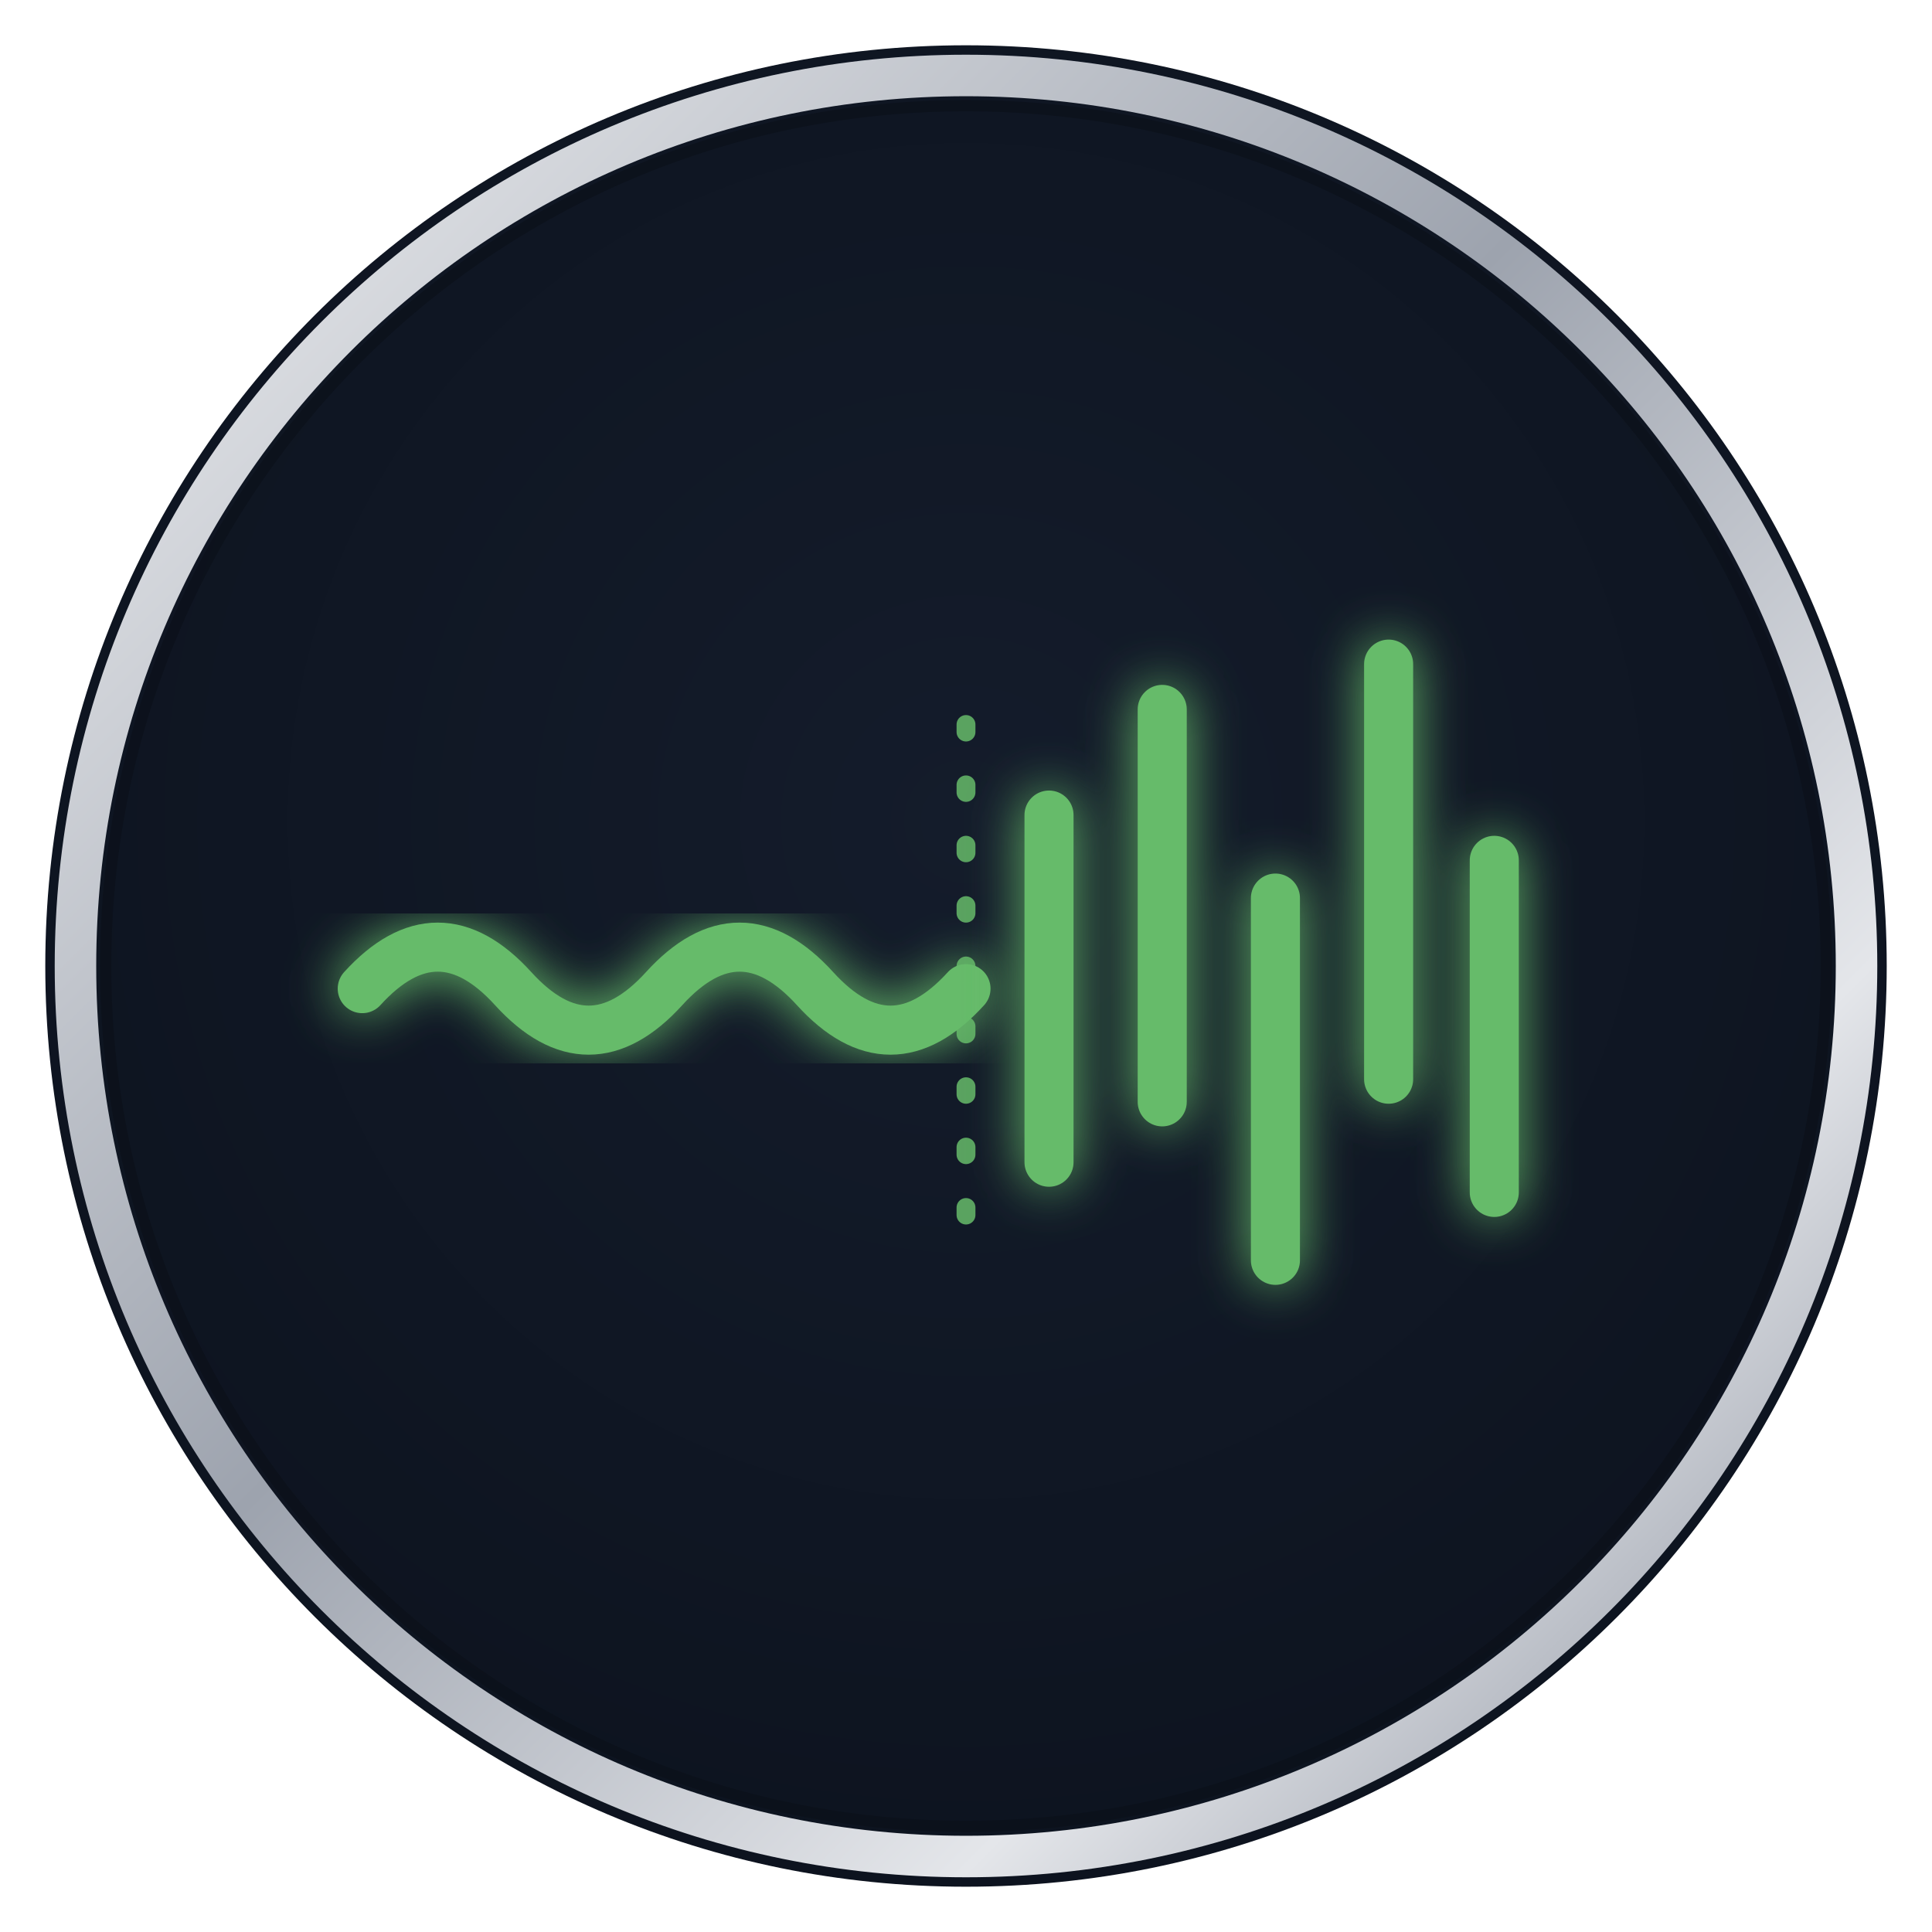
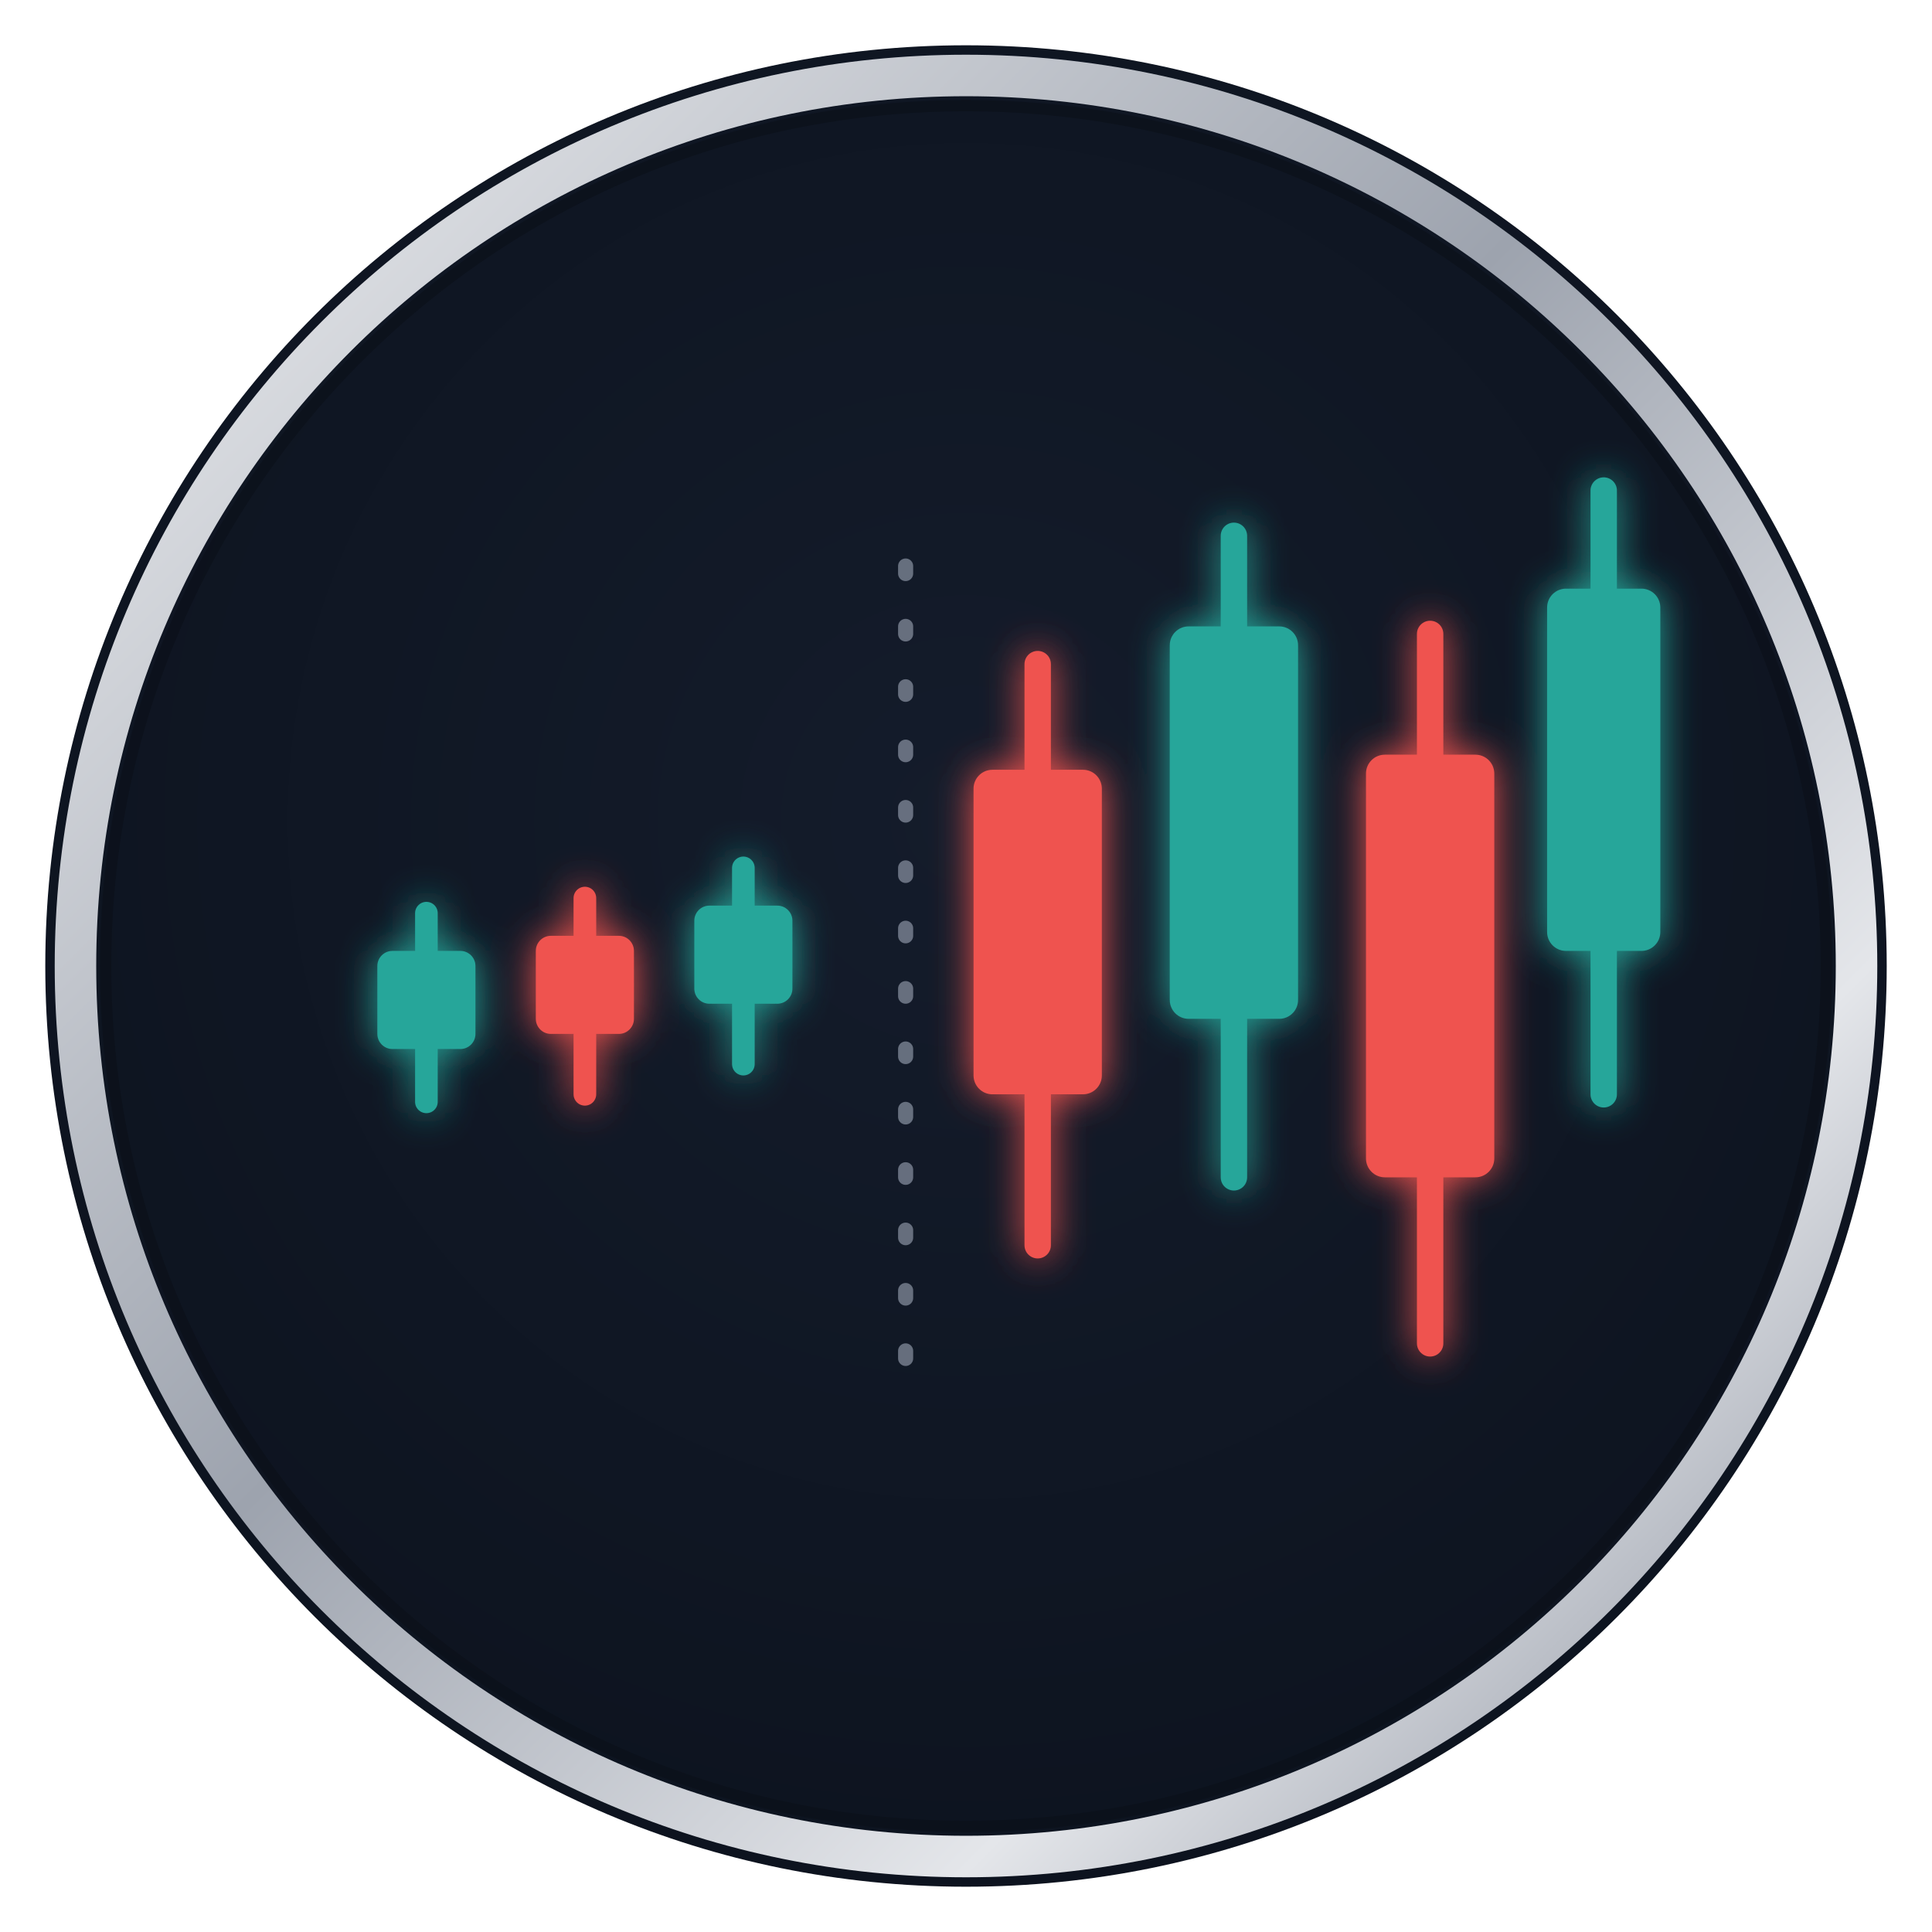
<svg xmlns="http://www.w3.org/2000/svg" viewBox="0 0 512 512">
  <defs>
    <linearGradient id="ring" x1="0" y1="0" x2="1" y2="1">
      <stop offset="0" stop-color="#F2F3F5" />
      <stop offset="0.45" stop-color="#9DA3AE" />
      <stop offset="0.75" stop-color="#E4E6EA" />
      <stop offset="1" stop-color="#7F8694" />
    </linearGradient>
    <radialGradient id="bg" cx="0.5" cy="0.42" r="0.75">
      <stop offset="0" stop-color="#141C2B" />
      <stop offset="1" stop-color="#0B111C" />
    </radialGradient>
-     <filter id="glow" x="-40%" y="-40%" width="180%" height="180%">
-       <feGaussianBlur stdDeviation="7" result="b" />
+     <filter id="glow" x="-30%" y="-30%" width="160%" height="160%">
+       <feGaussianBlur stdDeviation="5" result="b" />
      <feMerge>
        <feMergeNode in="b" />
        <feMergeNode in="SourceGraphic" />
      </feMerge>
    </filter>
  </defs>
  <circle cx="256" cy="256" r="244" fill="url(#bg)" />
  <circle cx="256" cy="256" r="236" fill="none" stroke="url(#ring)" stroke-width="11" />
  <circle cx="256" cy="256" r="228" fill="none" stroke="#0A0F18" stroke-width="3" opacity="0.6" />
-   <path d="M96 262            q 20 -22 40 0 t 40 0 t 40 0 t 40 0" fill="none" stroke="#66BB6A" stroke-width="13" stroke-linecap="round" stroke-linejoin="round" filter="url(#glow)" />
-   <line x1="256" y1="192" x2="256" y2="322" stroke="#66BB6A" stroke-width="5" stroke-linecap="round" stroke-dasharray="2 14" opacity="0.85" />
-   <g stroke="#66BB6A" stroke-width="13" stroke-linecap="round" filter="url(#glow)">
-     <line x1="278" y1="216" x2="278" y2="308" />
-     <line x1="308" y1="188" x2="308" y2="292" />
-     <line x1="338" y1="238" x2="338" y2="334" />
-     <line x1="368" y1="176" x2="368" y2="286" />
-     <line x1="396" y1="228" x2="396" y2="316" />
+   <line x1="240" y1="150" x2="240" y2="362" stroke="#8A93A3" stroke-width="4" stroke-linecap="round" stroke-dasharray="2 14" opacity="0.7" />
+   <g filter="url(#glow)">
+     <line x1="113" y1="242" x2="113" y2="292" stroke="#26A69A" stroke-width="6" stroke-linecap="round" />
+     <rect x="100" y="252" width="26" height="26" rx="4" fill="#26A69A" />
+     <line x1="155" y1="238" x2="155" y2="290" stroke="#EF5350" stroke-width="6" stroke-linecap="round" />
+     <rect x="142" y="248" width="26" height="26" rx="4" fill="#EF5350" />
+     <line x1="197" y1="230" x2="197" y2="282" stroke="#26A69A" stroke-width="6" stroke-linecap="round" />
+     <rect x="184" y="240" width="26" height="26" rx="4" fill="#26A69A" />
+   </g>
+   <g filter="url(#glow)">
+     <line x1="275" y1="176" x2="275" y2="330" stroke="#EF5350" stroke-width="7" stroke-linecap="round" />
+     <rect x="258" y="204" width="34" height="86" rx="5" fill="#EF5350" />
+     <line x1="327" y1="142" x2="327" y2="312" stroke="#26A69A" stroke-width="7" stroke-linecap="round" />
+     <rect x="310" y="166" width="34" height="104" rx="5" fill="#26A69A" />
+     <line x1="379" y1="168" x2="379" y2="356" stroke="#EF5350" stroke-width="7" stroke-linecap="round" />
+     <rect x="362" y="200" width="34" height="112" rx="5" fill="#EF5350" />
+     <line x1="425" y1="130" x2="425" y2="290" stroke="#26A69A" stroke-width="7" stroke-linecap="round" />
+     <rect x="410" y="156" width="30" height="96" rx="5" fill="#26A69A" />
  </g>
</svg>
